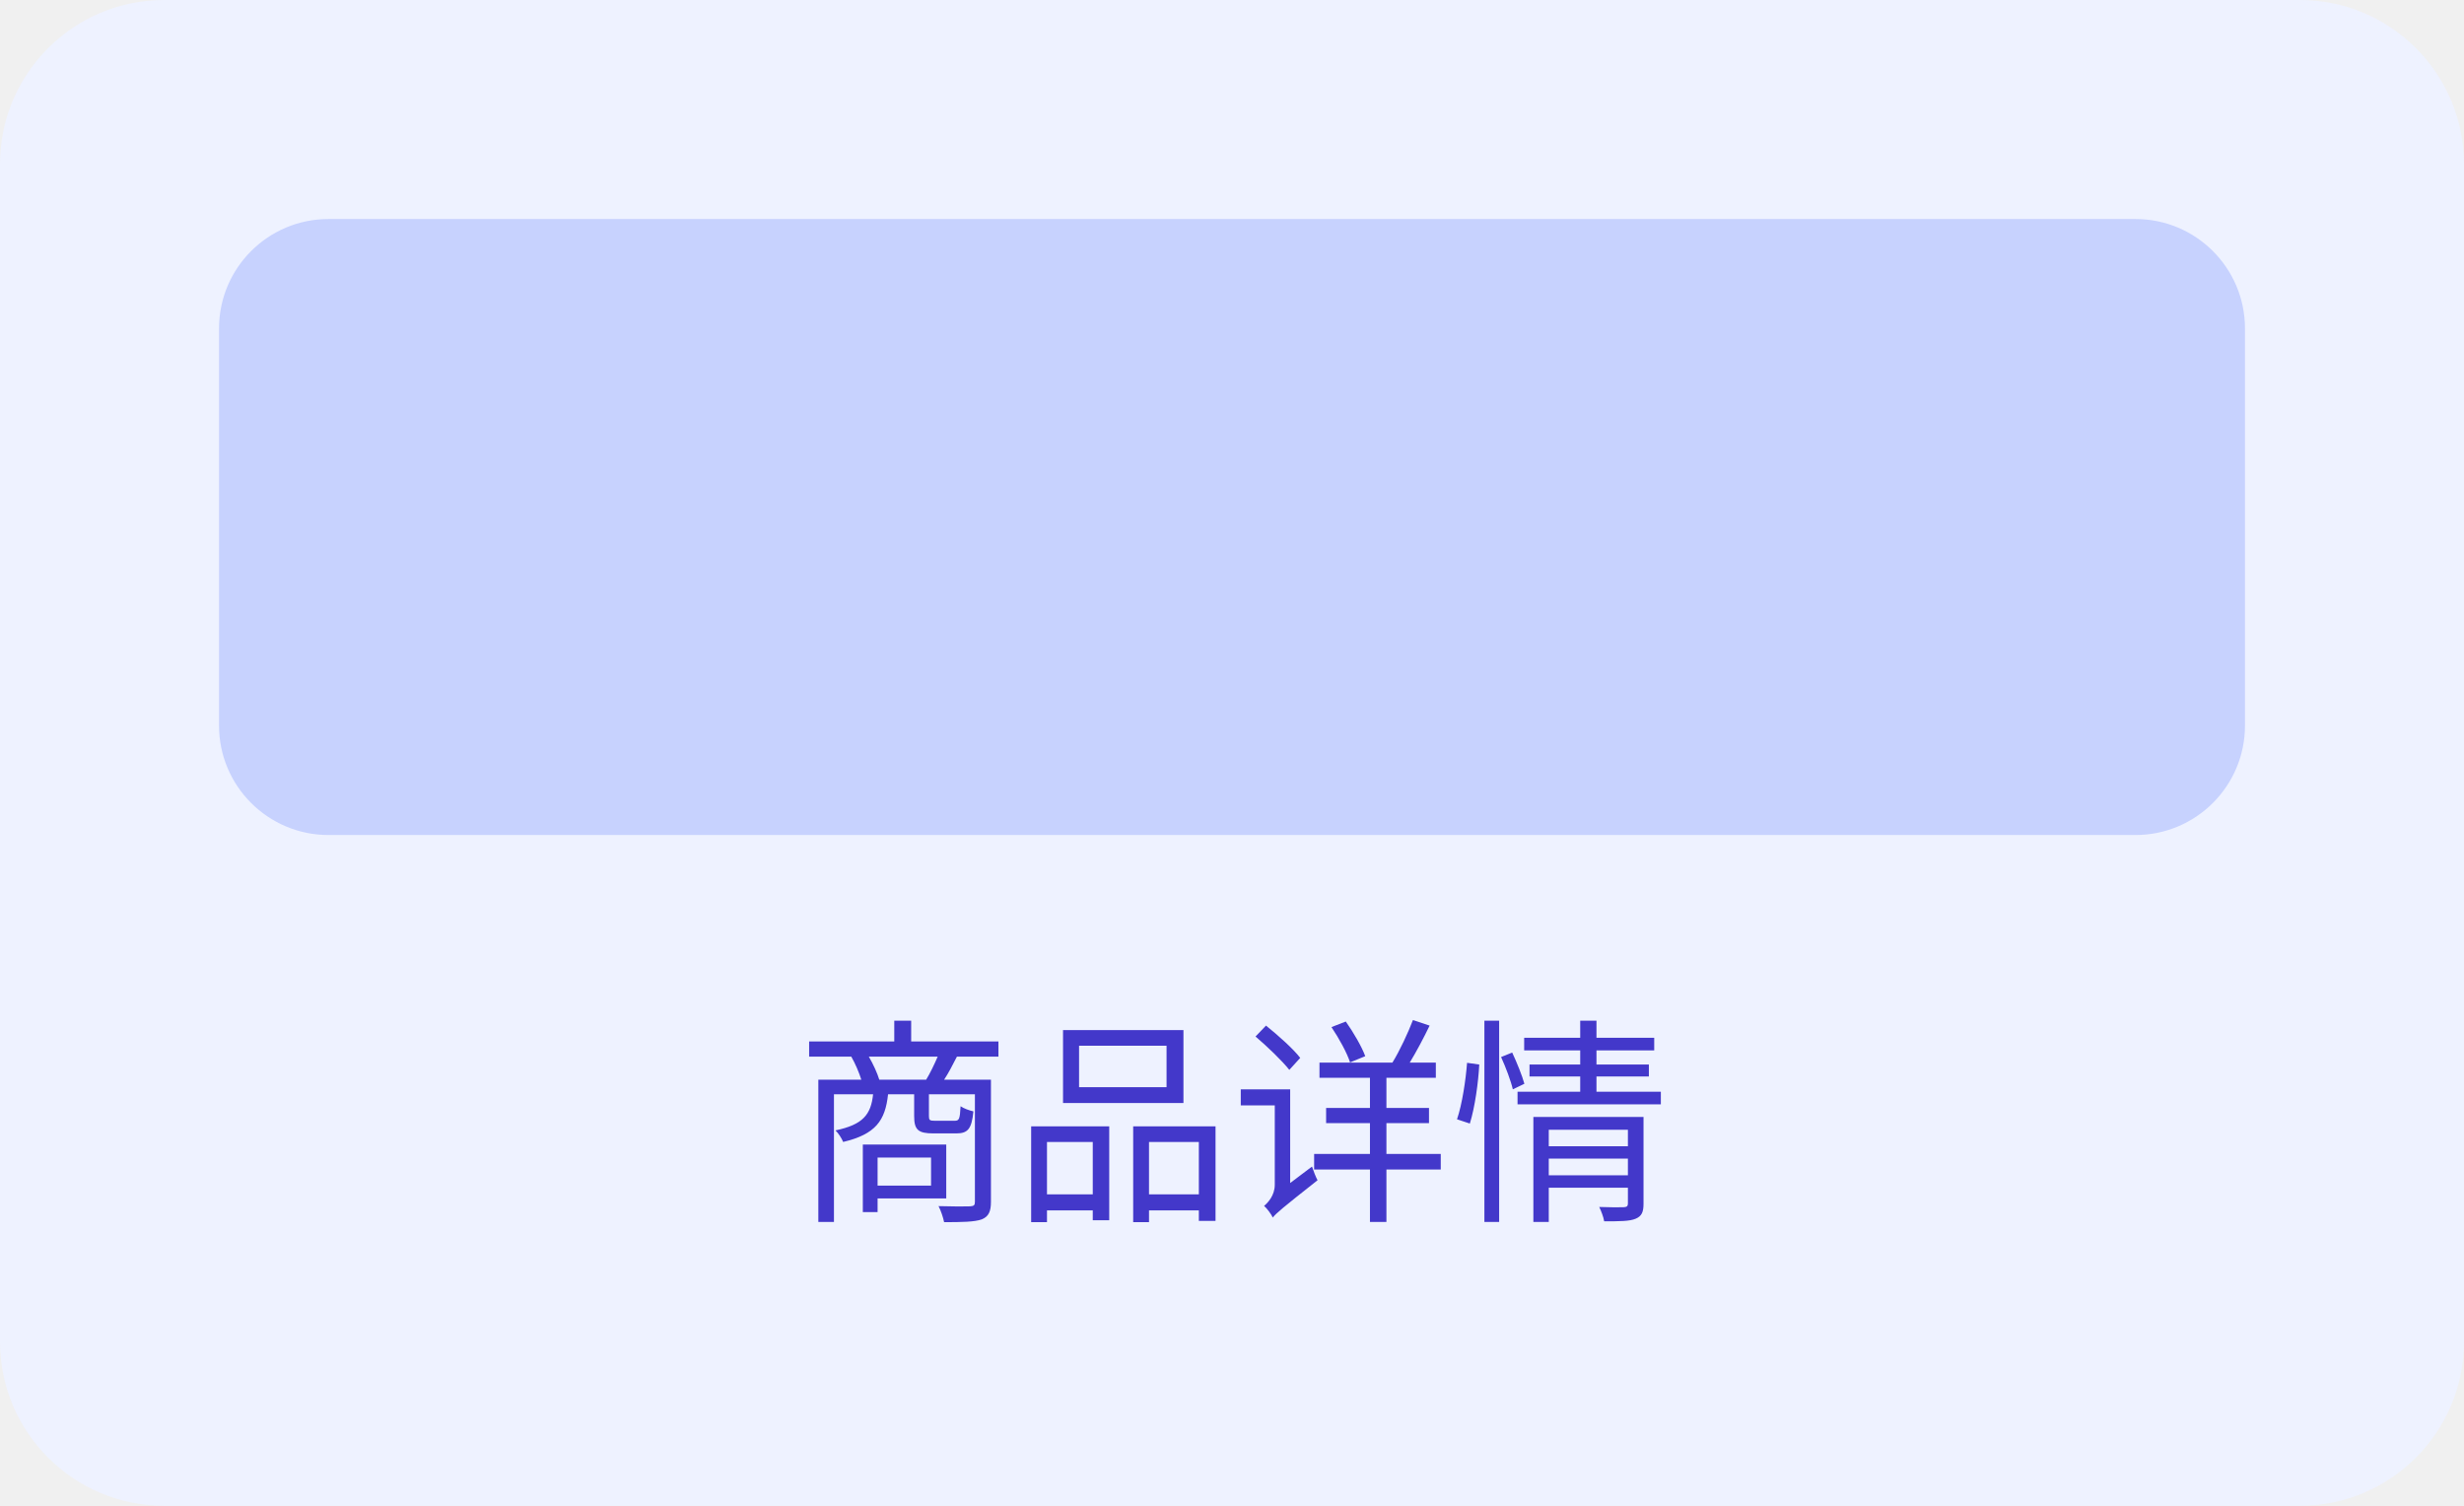
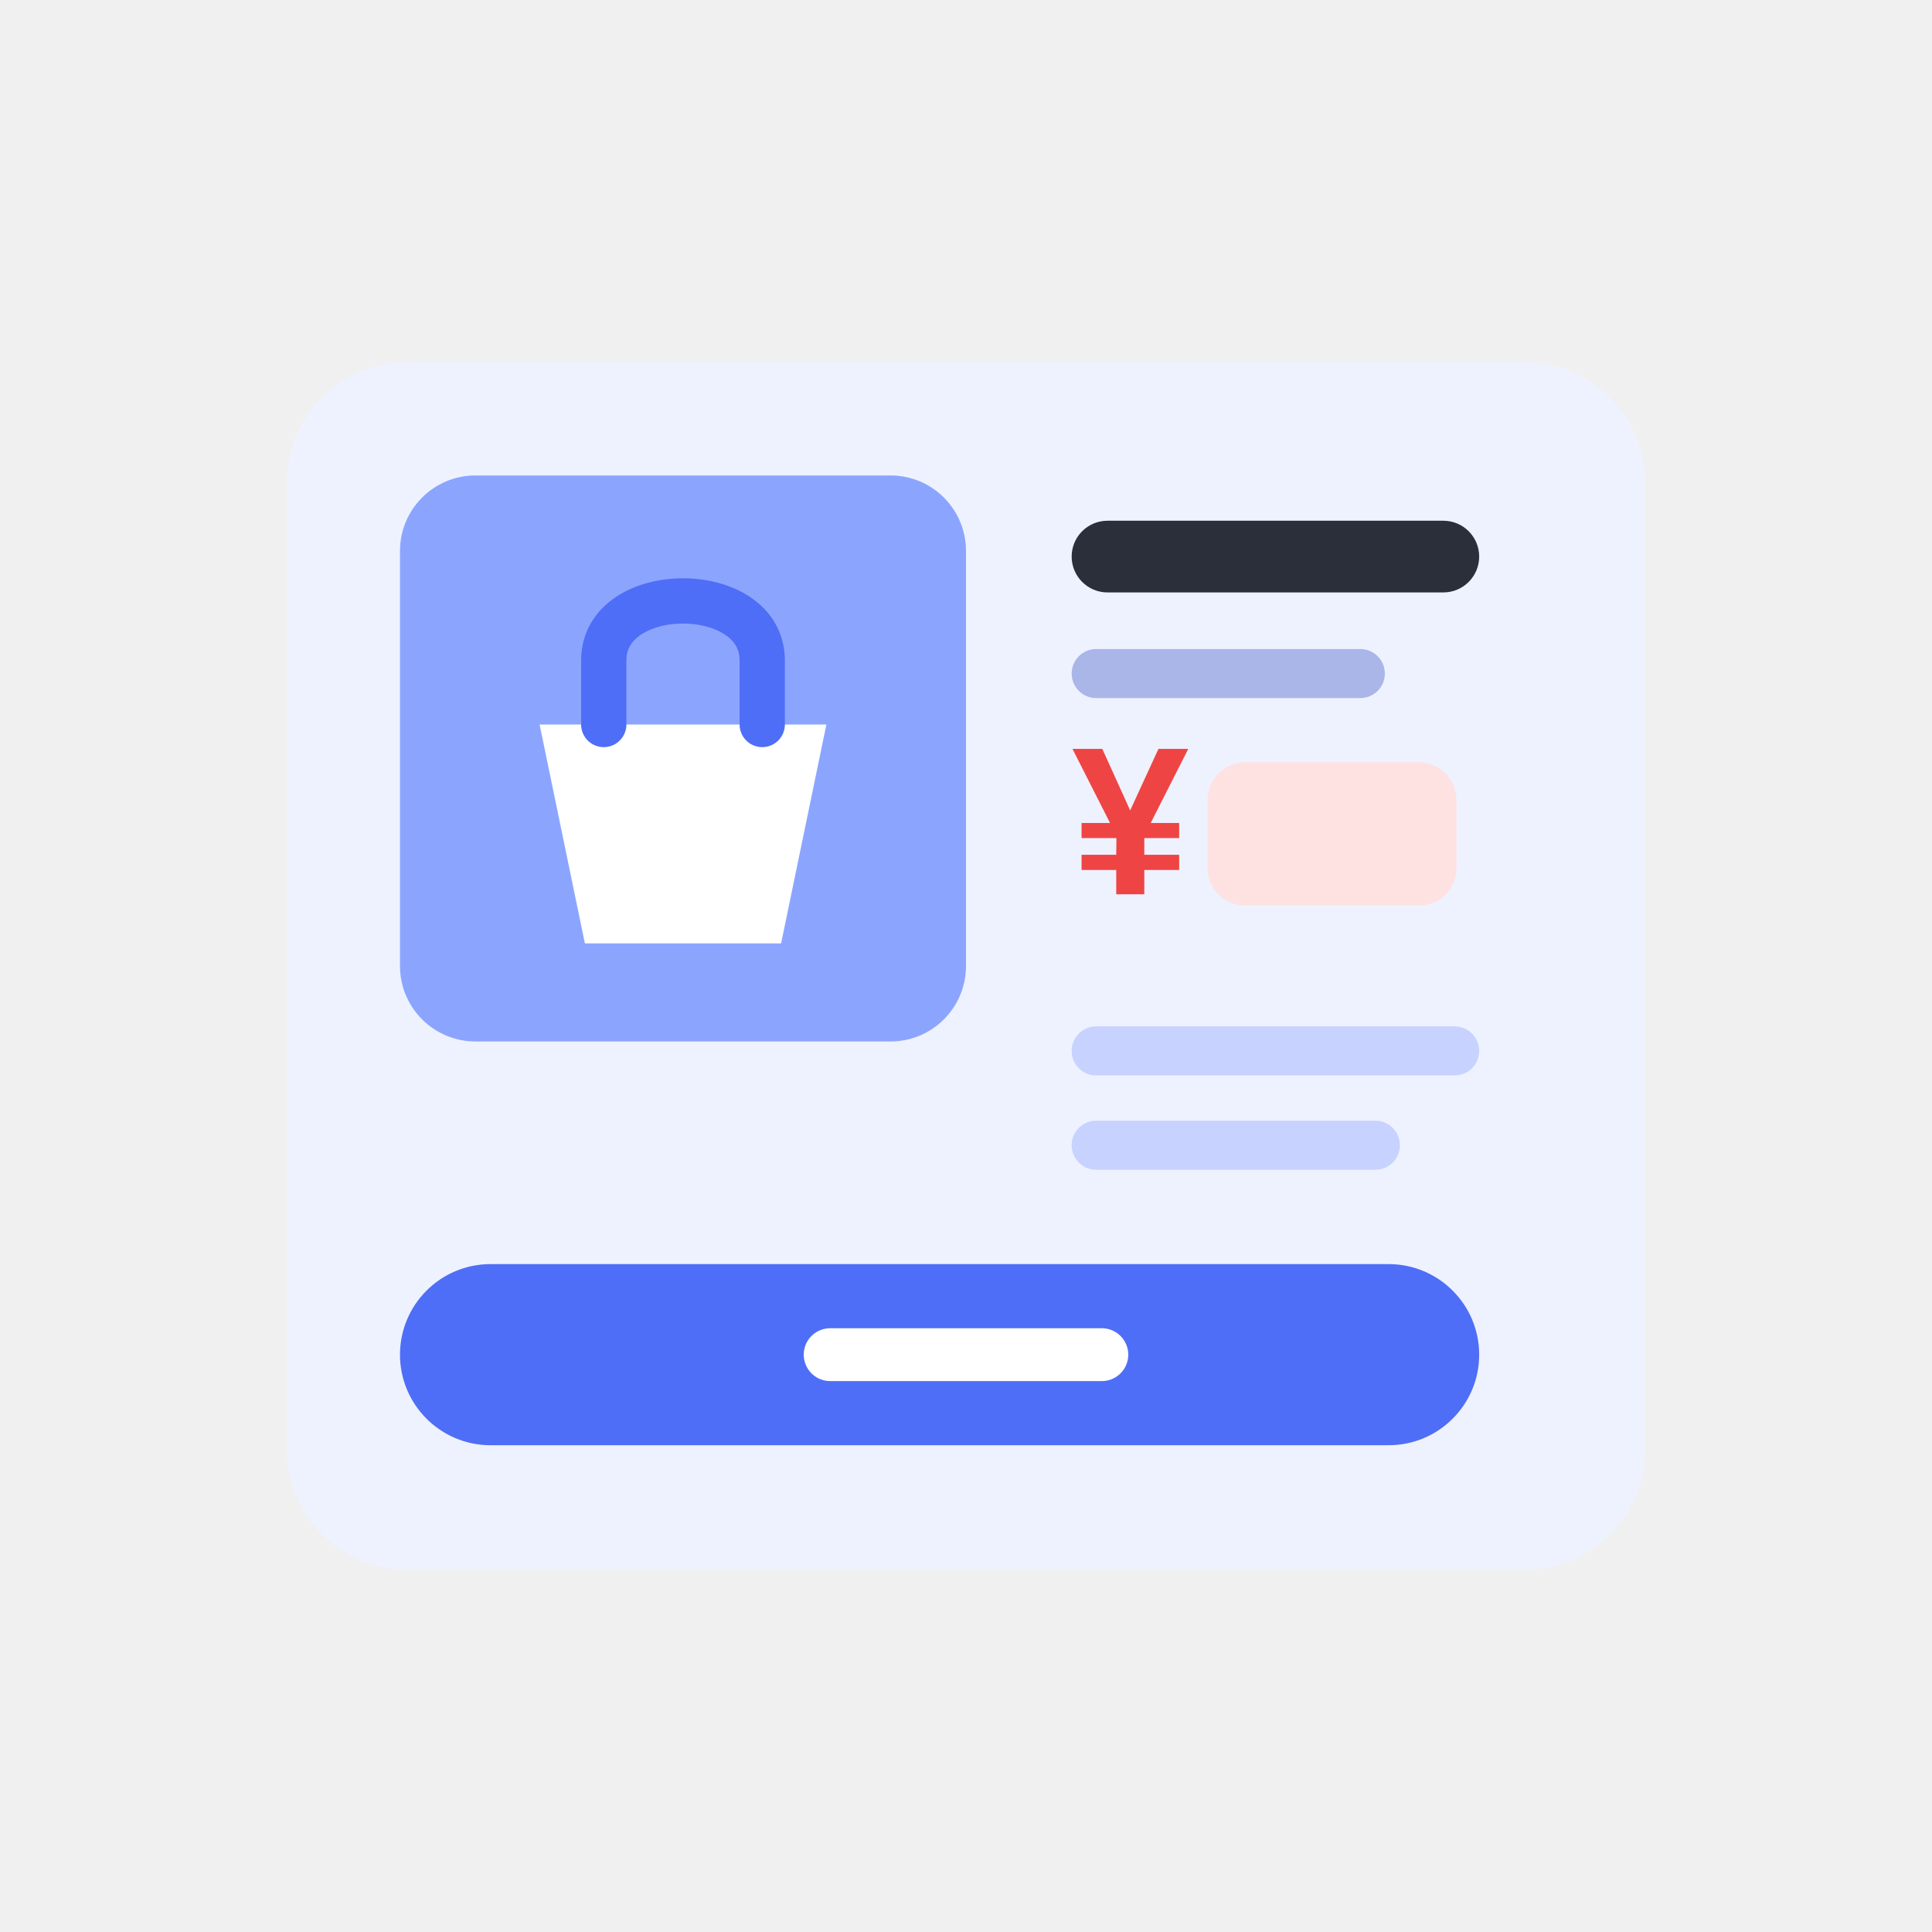
- <svg xmlns="http://www.w3.org/2000/svg" width="180" height="110" viewBox="0 0 180 110">
-   <rect width="180" height="110" rx="12" fill="#eef2ff" />
-   <rect x="16" y="16" width="148" height="45" rx="8" fill="#c7d2fe" />
-   <text x="90" y="88" text-anchor="middle" font-size="16" fill="#4338ca">商品详情</text>
+ <svg xmlns="http://www.w3.org/2000/svg" viewBox="0 0 1024 1024" width="48" height="48">
+   <rect x="152" y="192" width="720" height="640" rx="64" fill="#eef2ff" />
+   <rect x="212" y="252" width="300" height="300" rx="40" fill="#8ba5ff" />
+   <path d="M286 384h152l-24 116H310l-24-116z" fill="#fff" />
+   <path d="M320 384v-34c0-42 84-42 84 0v34" fill="none" stroke="#4f6ef7" stroke-width="24" stroke-linecap="round" />
+   <rect x="568" y="276" width="216" height="38" rx="19" fill="#2b2f3a" />
+   <rect x="568" y="344" width="166" height="26" rx="13" fill="#aab6e8" />
+   <text x="568" y="474" font-size="112" font-family="Arial, sans-serif" font-weight="bold" fill="#ef4444">¥</text>
+   <rect x="640" y="404" width="132" height="76" rx="20" fill="#fee2e2" />
+   <rect x="568" y="544" width="216" height="26" rx="13" fill="#c7d2fe" />
+   <rect x="568" y="594" width="174" height="26" rx="13" fill="#c7d2fe" />
+   <rect x="212" y="670" width="572" height="96" rx="48" fill="#4f6ef7" />
+   <path d="M440 718h144" stroke="#fff" stroke-width="28" stroke-linecap="round" />
</svg>
